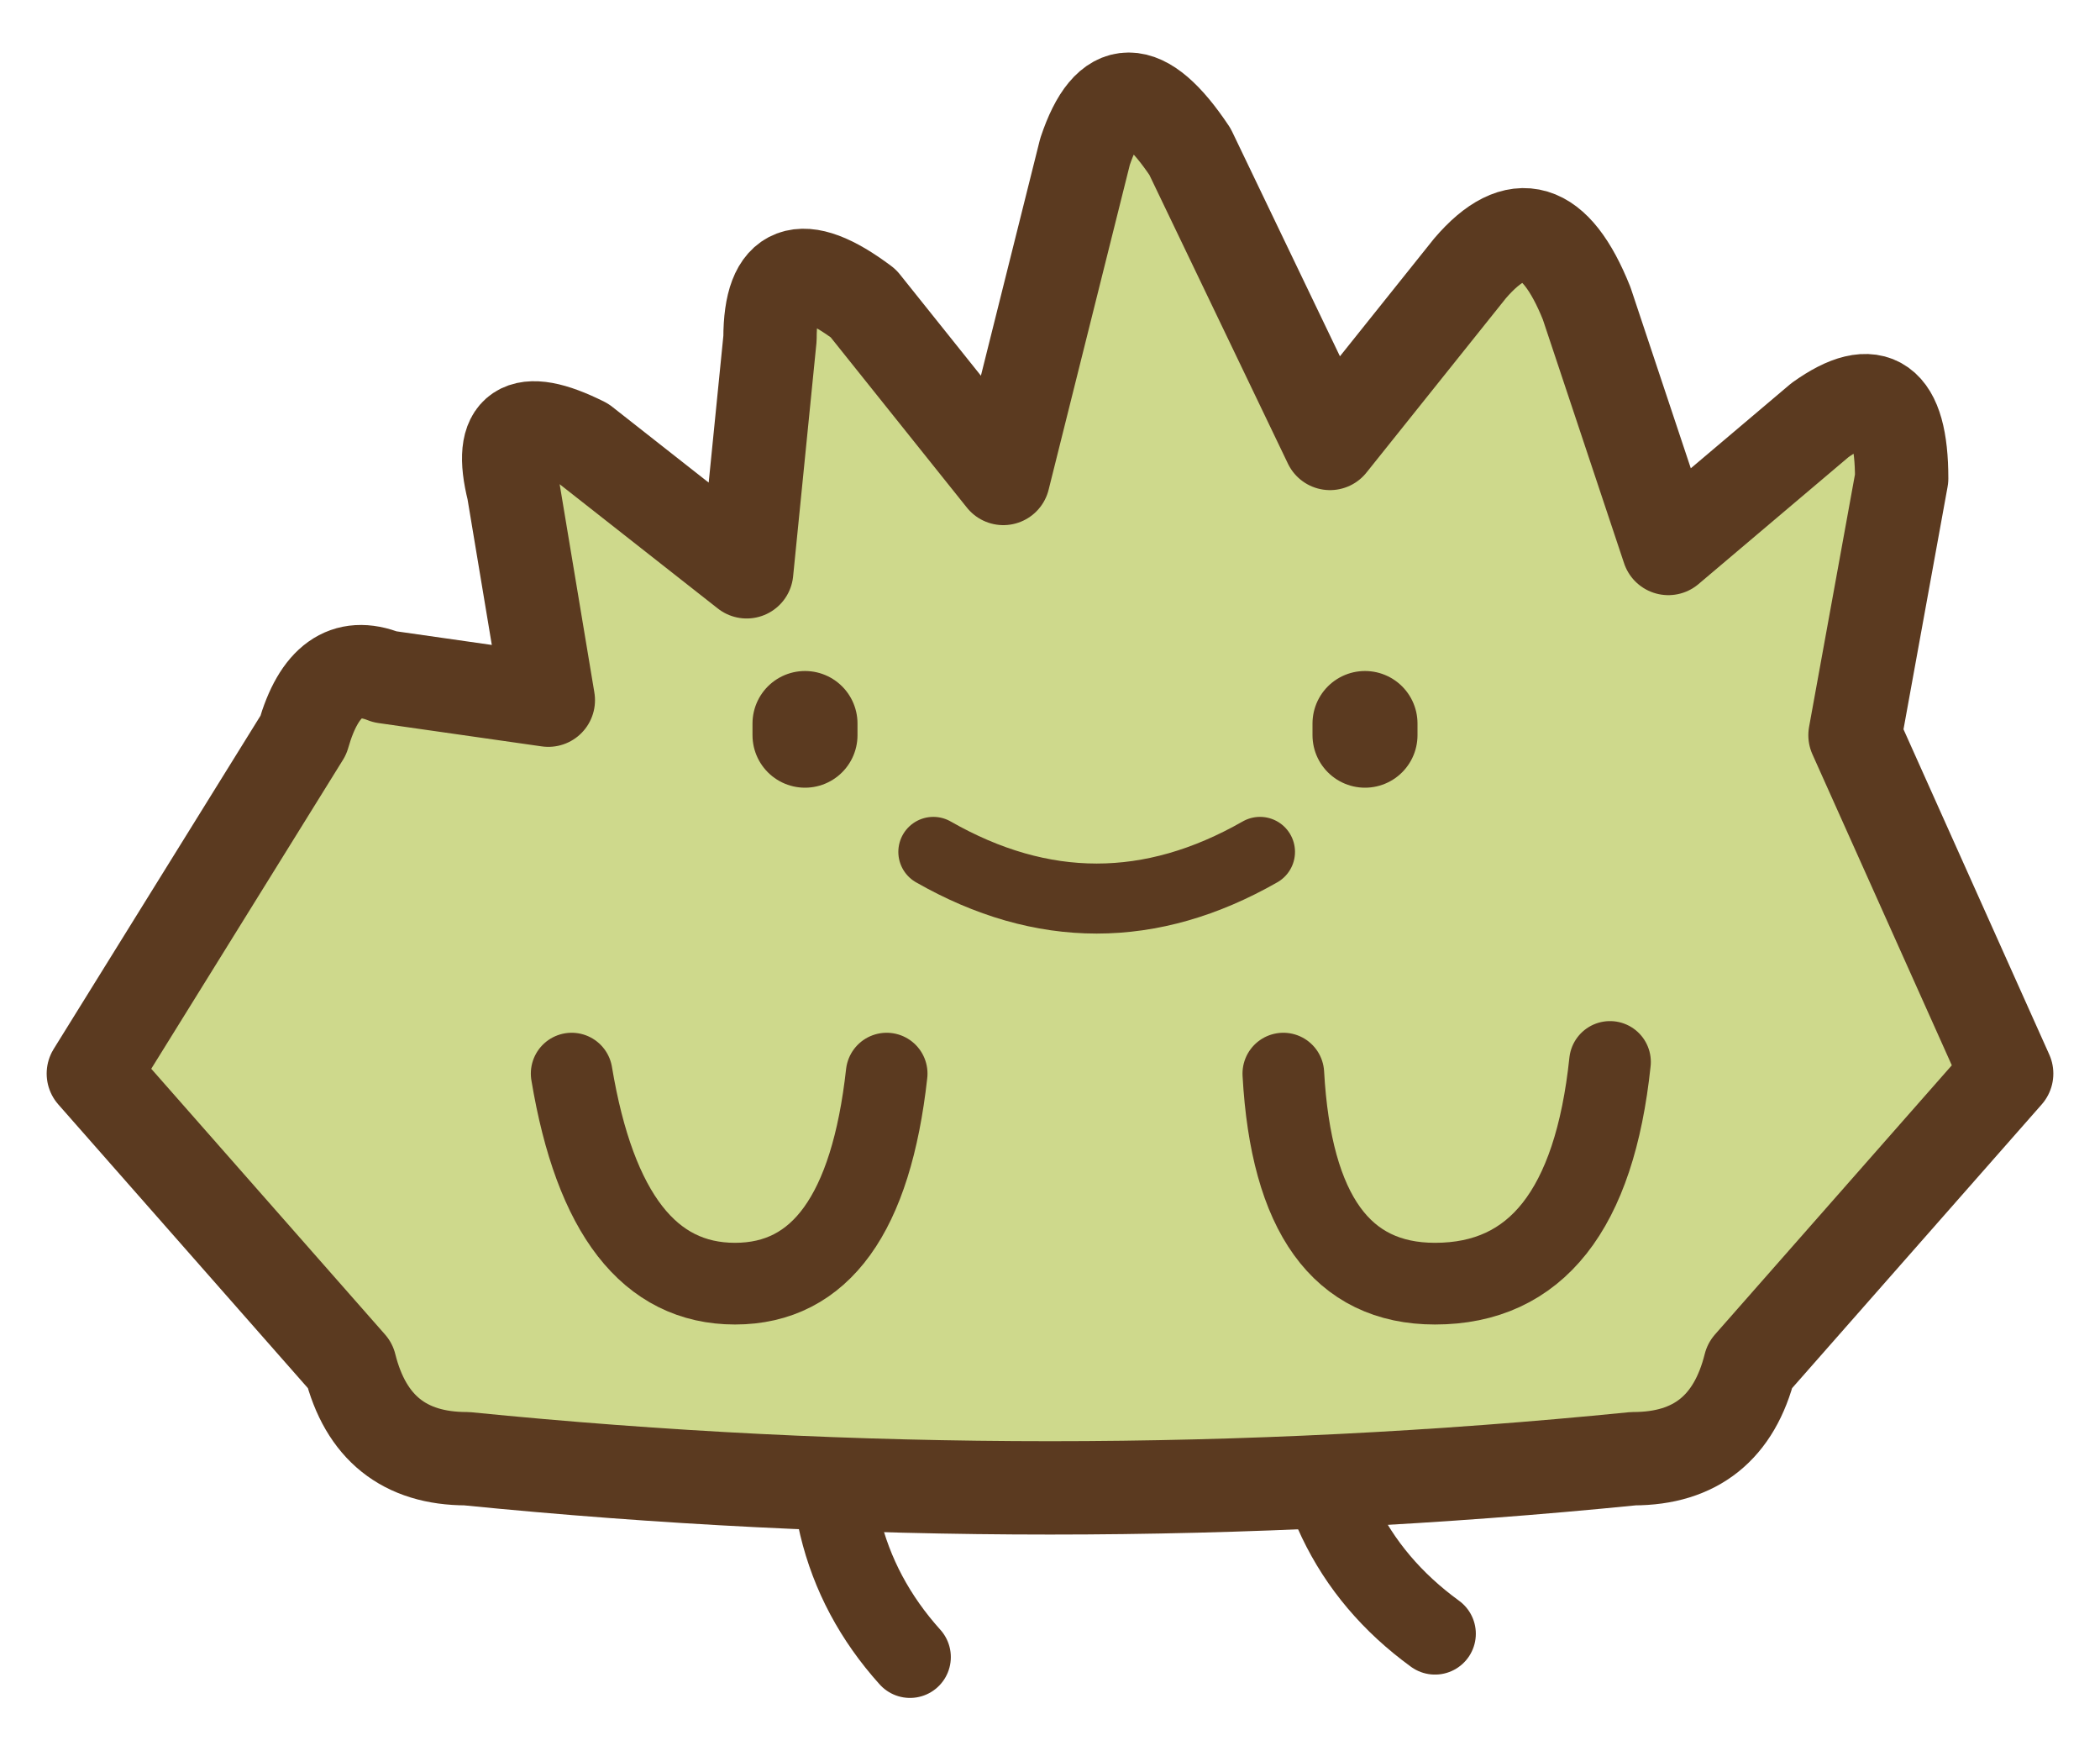
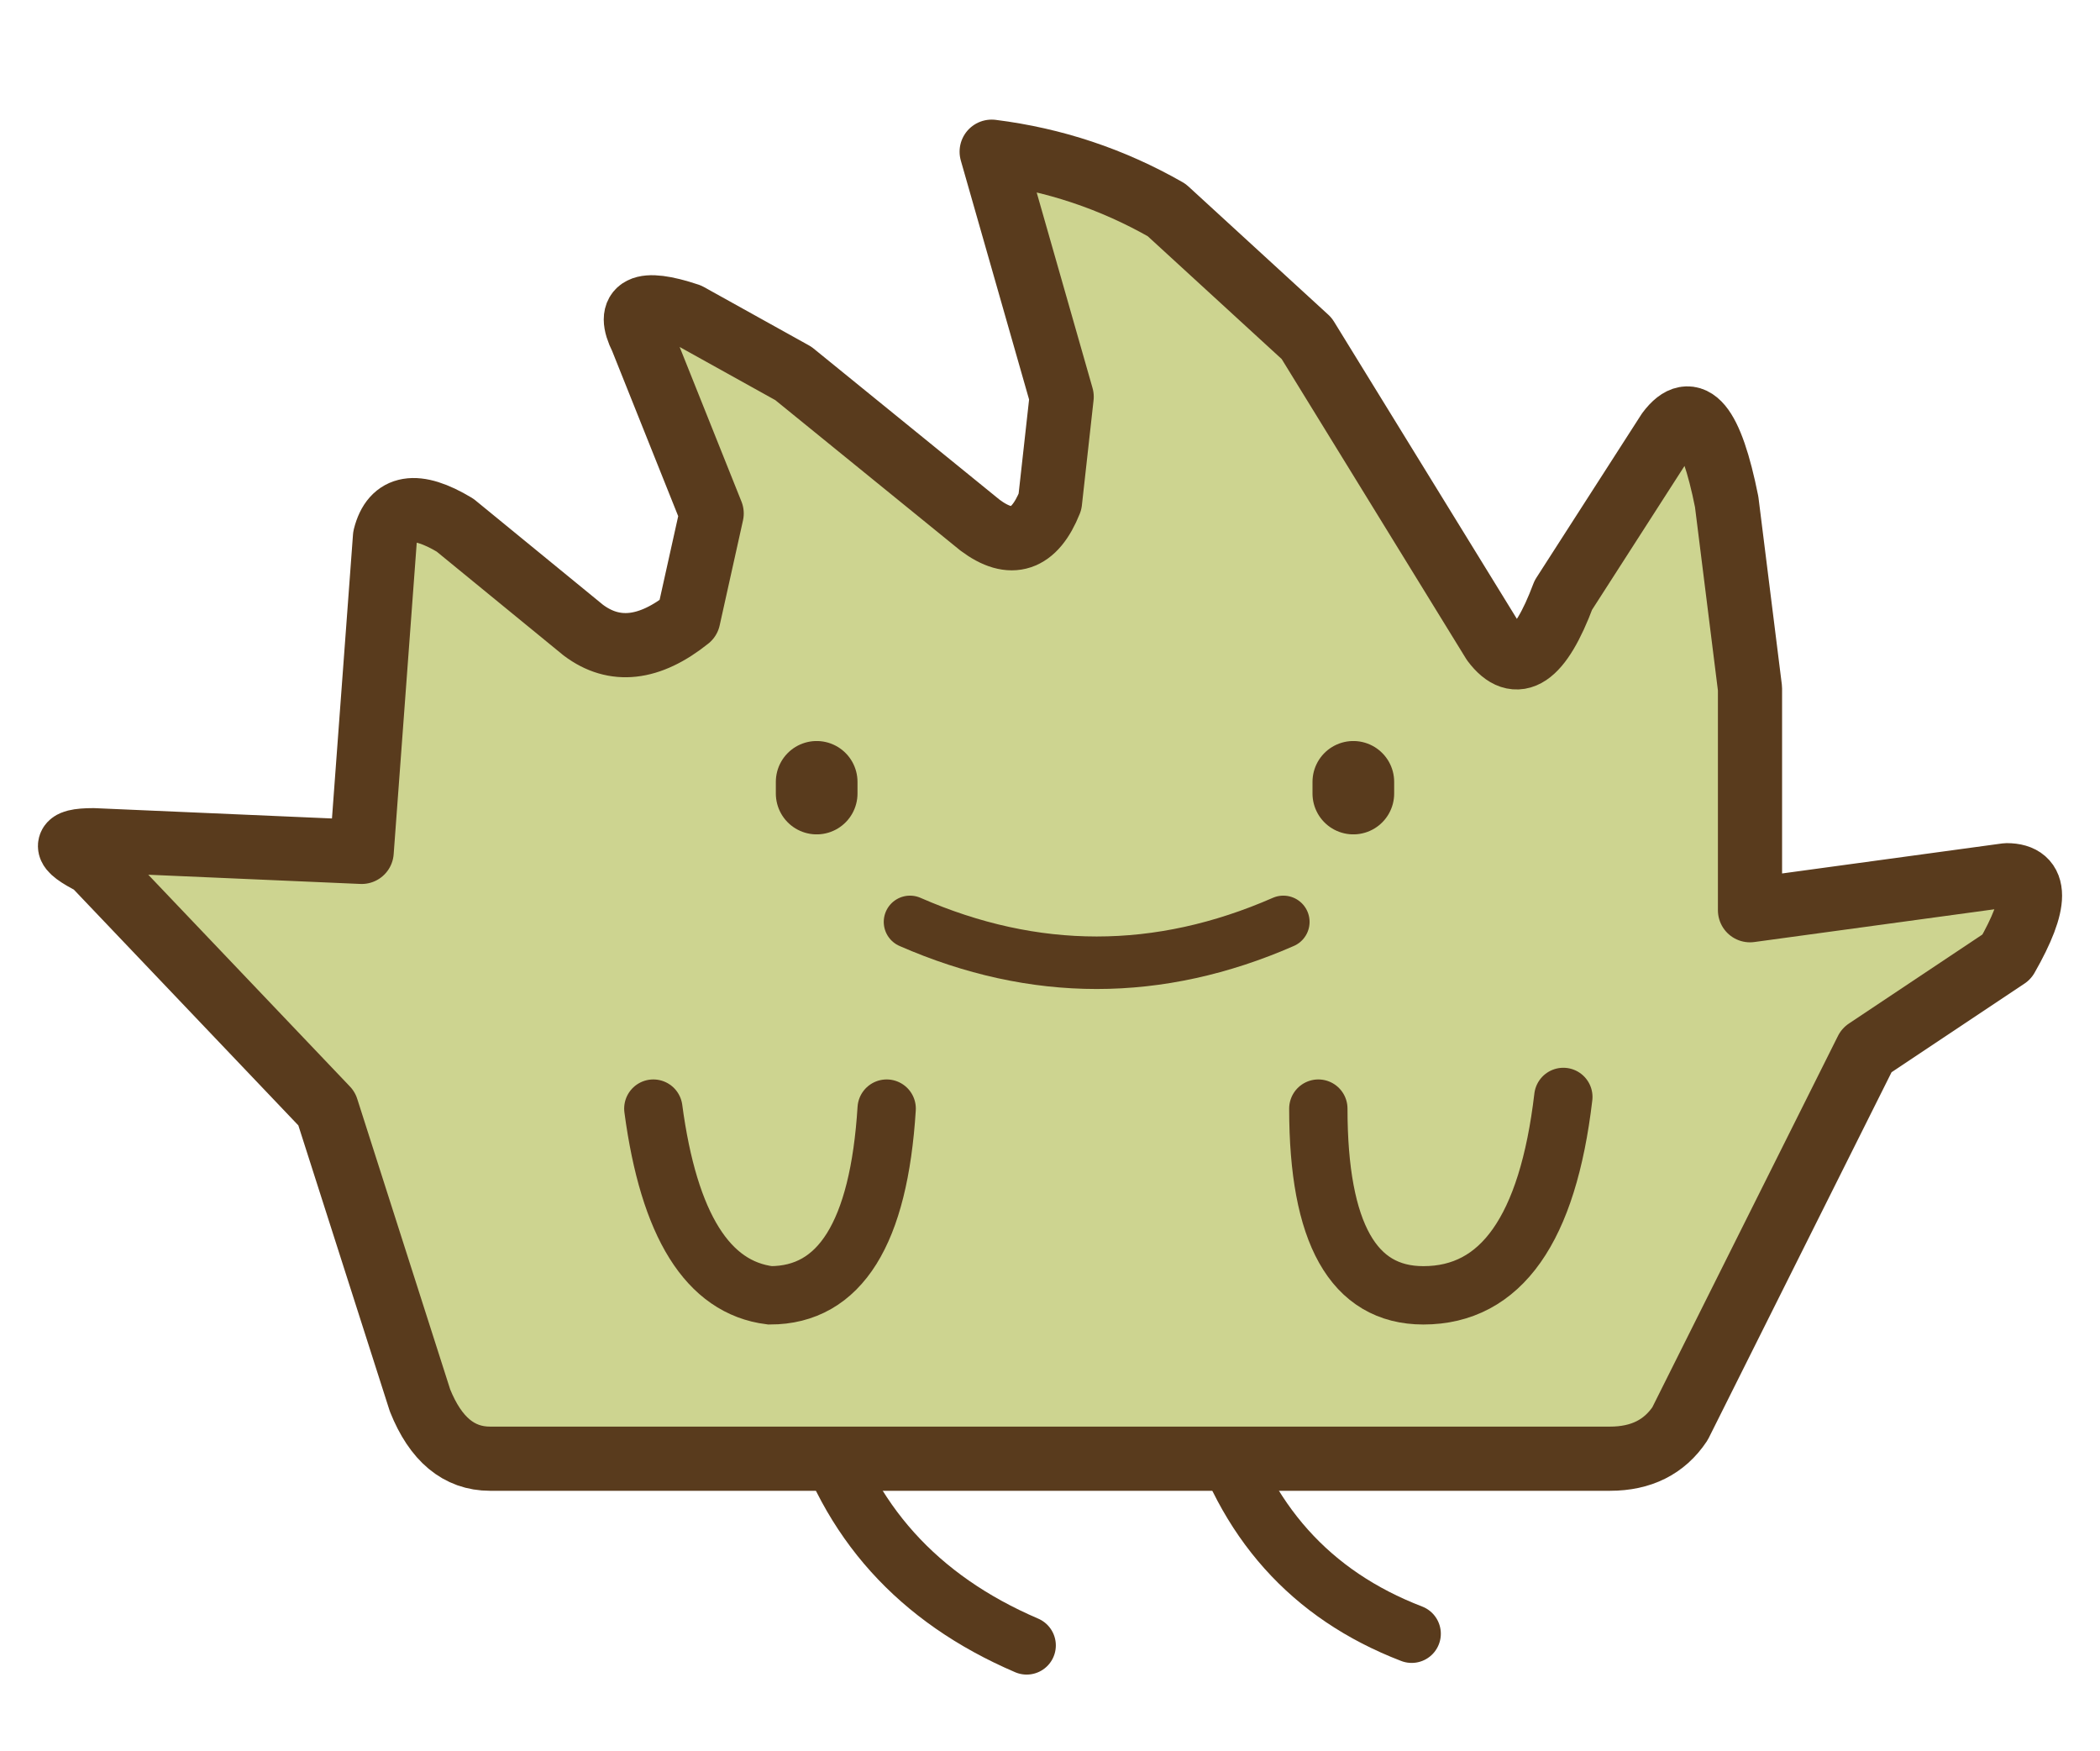
<svg xmlns="http://www.w3.org/2000/svg" viewBox="0 0 180 150" role="img" aria-label="小草团">
  <g class="grass-character">
-     <g class="grass-legs" fill="none" stroke="#5b3a20" stroke-width="7" stroke-linecap="round">
-       <path class="leg leg-left" d="M 72 117 Q 69 132 78 142" />
-       <path class="leg leg-right" d="M 112 117 Q 112 132 123 140" />
+     <g class="grass-legs" fill="none" stroke="#593b1d" stroke-width="5" stroke-linecap="round">
+       <path class="leg leg-left" d="M 70 121 Q 74 135 88 141" />
+       <path class="leg leg-right" d="M 104 121 Q 108 135 121 140" />
    </g>
    <g class="grass-body">
-       <path class="grass-body-shape" d="M 30 117 L 8 92 L 26 63 Q 28 56 33 58 L 47 60 L 44 42 Q 42 34 50 38 L 64 49 L 66 29 Q 66 20 74 26 L 86 41 L 93 13 Q 96 4 102 13 L 114 38 L 126 23 Q 132 16 136 26 L 143 47 L 156 36 Q 163 31 163 41 L 159 63 L 172 92 L 150 117 Q 148 125 140 125 Q 90 130 40 125 Q 32 125 30 117 Z" fill="#ced98c" stroke="#5b3a20" stroke-width="8" stroke-linecap="round" stroke-linejoin="round" />
-       <g class="grass-arms" fill="none" stroke="#5b3a20" stroke-width="7" stroke-linecap="round">
-         <path class="arm arm-left" d="M 49 92 Q 52 110 63 110 Q 74 110 76 92" />
-         <path class="arm arm-right" d="M 110 92 Q 111 110 123 110 Q 136 110 138 91" />
+       <path class="grass-body-shape" d="M 85 13 Q 93 14 100 18 L 112 29 L 128 55 Q 131 59 134 51 L 143 37 Q 146 33 148 43 L 150 59 L 150 78 L 172 75 Q 176 75 172 82 L 160 90 L 144 122 Q 142 125 138 125 L 42 125 Q 38 125 36 120 L 28 95 L 8 74 Q 4 72 8 72 L 31 73 L 33 46 Q 34 42 39 45 L 50 54 Q 54 57 59 53 L 61 44 L 55 29 Q 53 25 59 27 L 68 32 L 84 45 Q 88 48 90 43 L 91 34 Z" fill="#cdd490" stroke="#593b1d" stroke-width="5.5" stroke-linecap="round" stroke-linejoin="round" />
+       <g class="grass-arms" fill="none" stroke="#593b1d" stroke-width="5" stroke-linecap="round">
+         <path class="arm arm-left" d="M 56 95 Q 58 110 66 111 Q 75 111 76 95" />
+         <path class="arm arm-right" d="M 113 95 Q 113 111 122 111 Q 132 111 134 94" />
      </g>
-       <g class="grass-face" stroke="#5b3a20" stroke-linecap="round">
-         <path class="eye eye-left" d="M 69 62 L 69 63" stroke-width="9" />
-         <path class="eye eye-right" d="M 117 62 L 117 63" stroke-width="9" />
-         <path class="mouth mouth-smile" d="M 80 73 Q 94 81 108 73" fill="none" stroke-width="6" />
-         <path class="mouth mouth-neutral" d="M 82 76 Q 94 78 106 76" fill="none" stroke-width="6" opacity="0" />
-         <path class="mouth mouth-frown" d="M 82 80 Q 94 70 106 80" fill="none" stroke-width="6" opacity="0" />
+       <g class="grass-face" stroke="#593b1d" stroke-linecap="round">
+         <path class="eye eye-left" d="M 70 67 L 70 68" stroke-width="7" />
+         <path class="eye eye-right" d="M 116 67 L 116 68" stroke-width="7" />
+         <path class="mouth mouth-smile" d="M 78 79 Q 94 86 110 79" fill="none" stroke-width="4.5" />
+         <path class="mouth mouth-neutral" d="M 80 82 Q 94 84 108 82" fill="none" stroke-width="4.5" opacity="0" />
+         <path class="mouth mouth-frown" d="M 80 85 Q 94 76 108 85" fill="none" stroke-width="4.5" opacity="0" />
      </g>
    </g>
  </g>
</svg>
